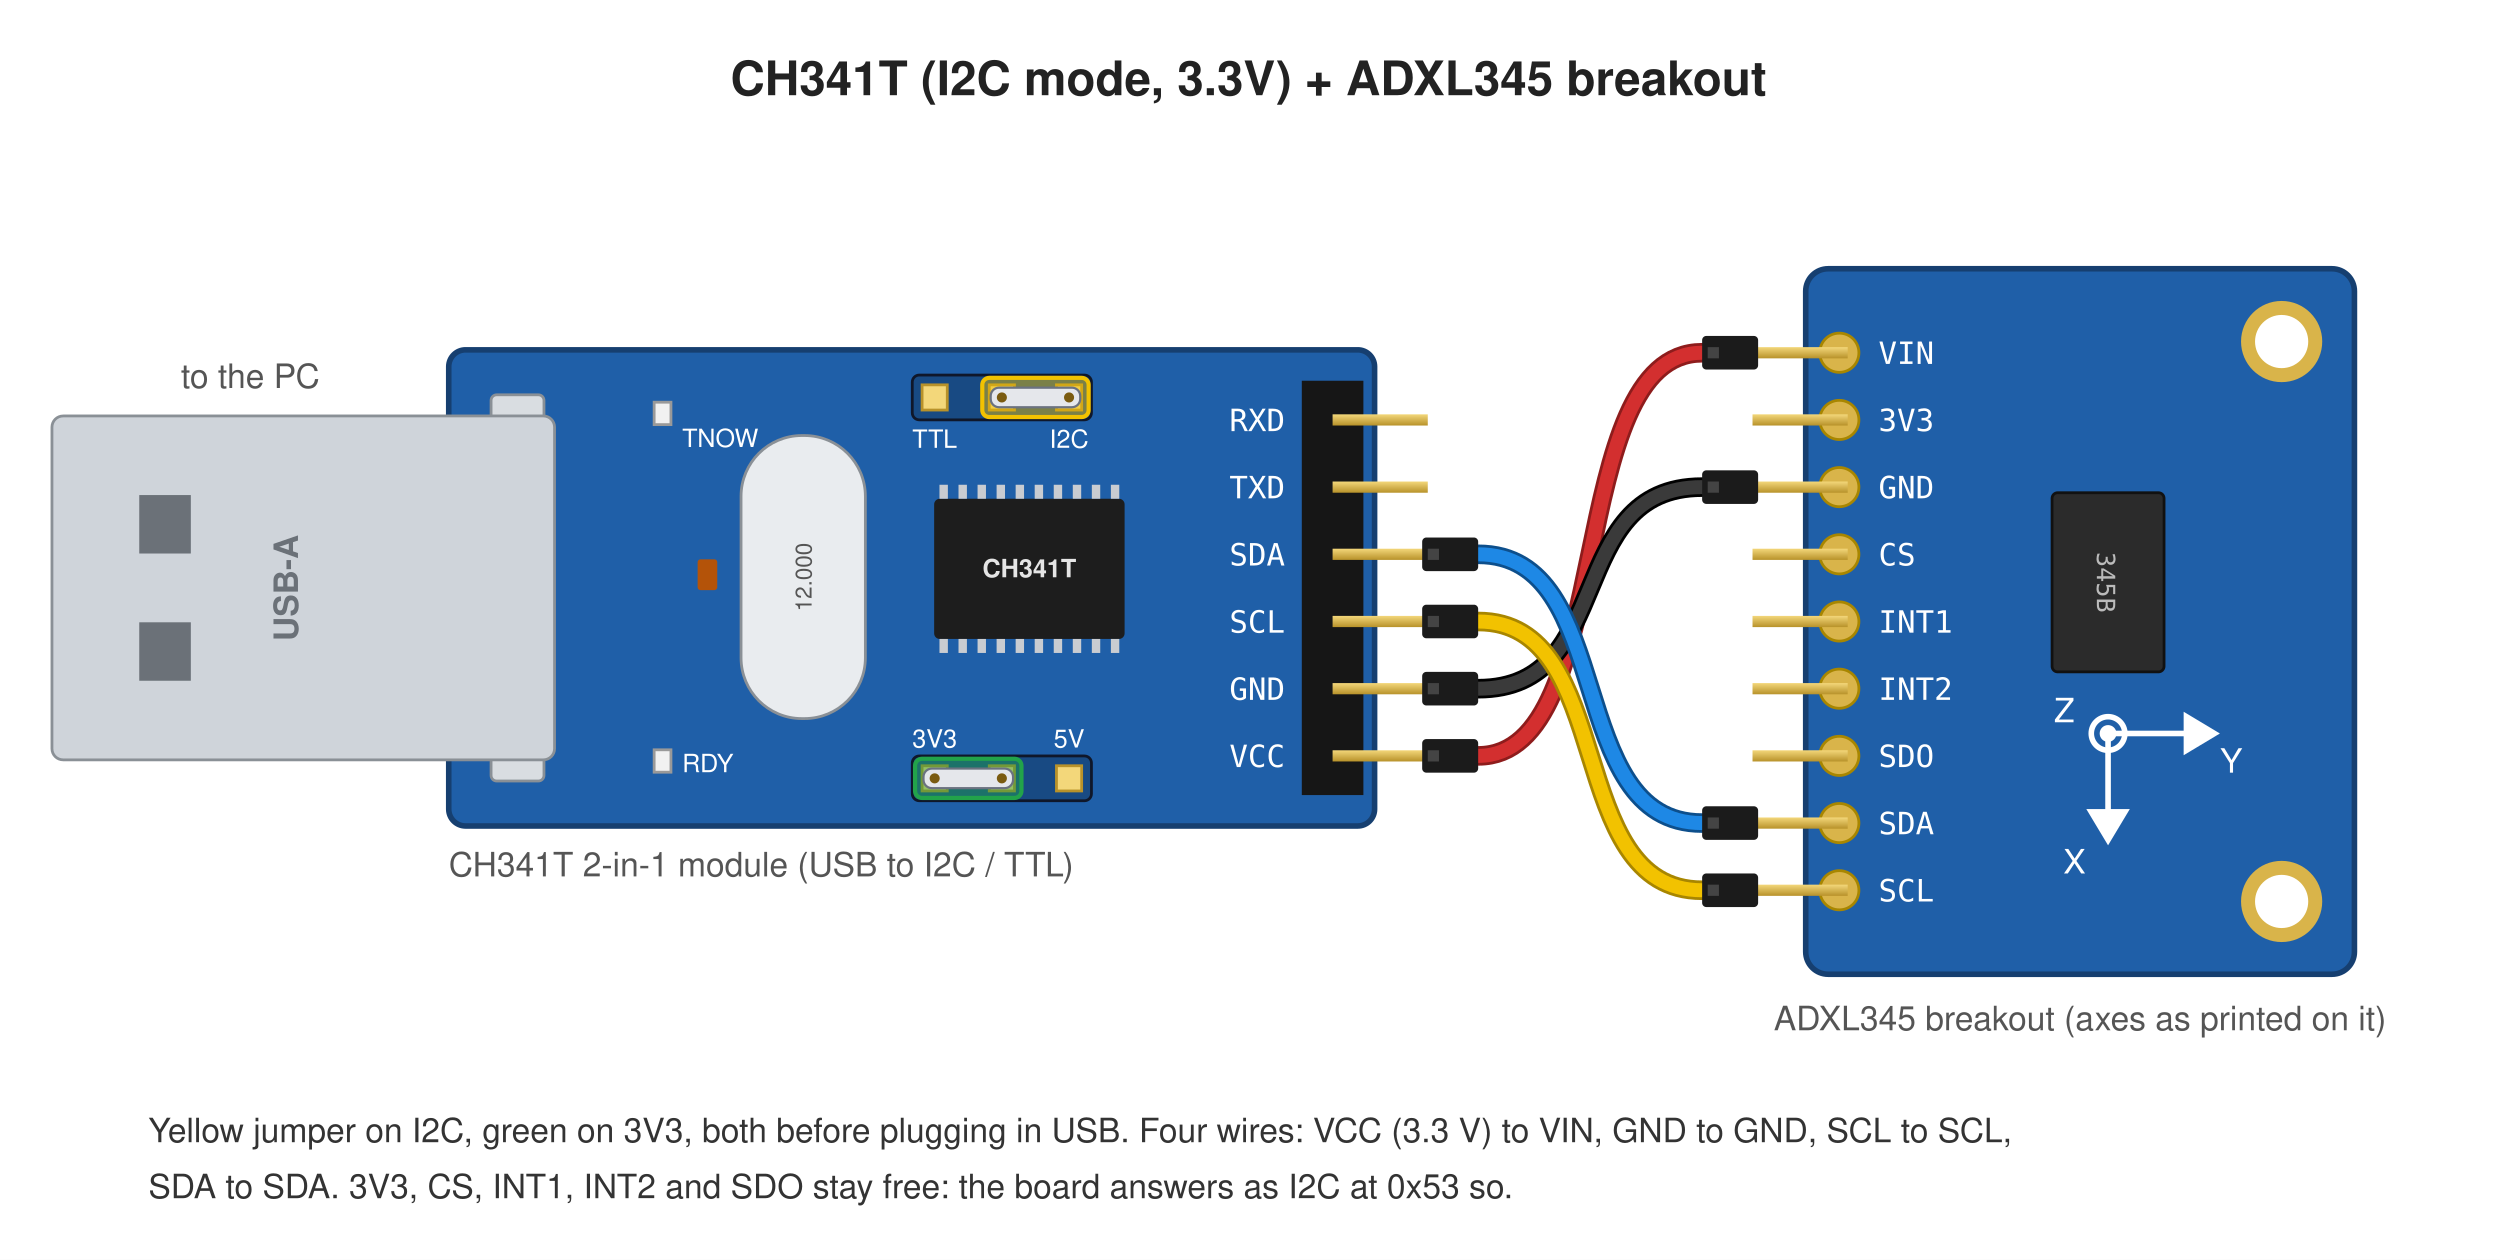
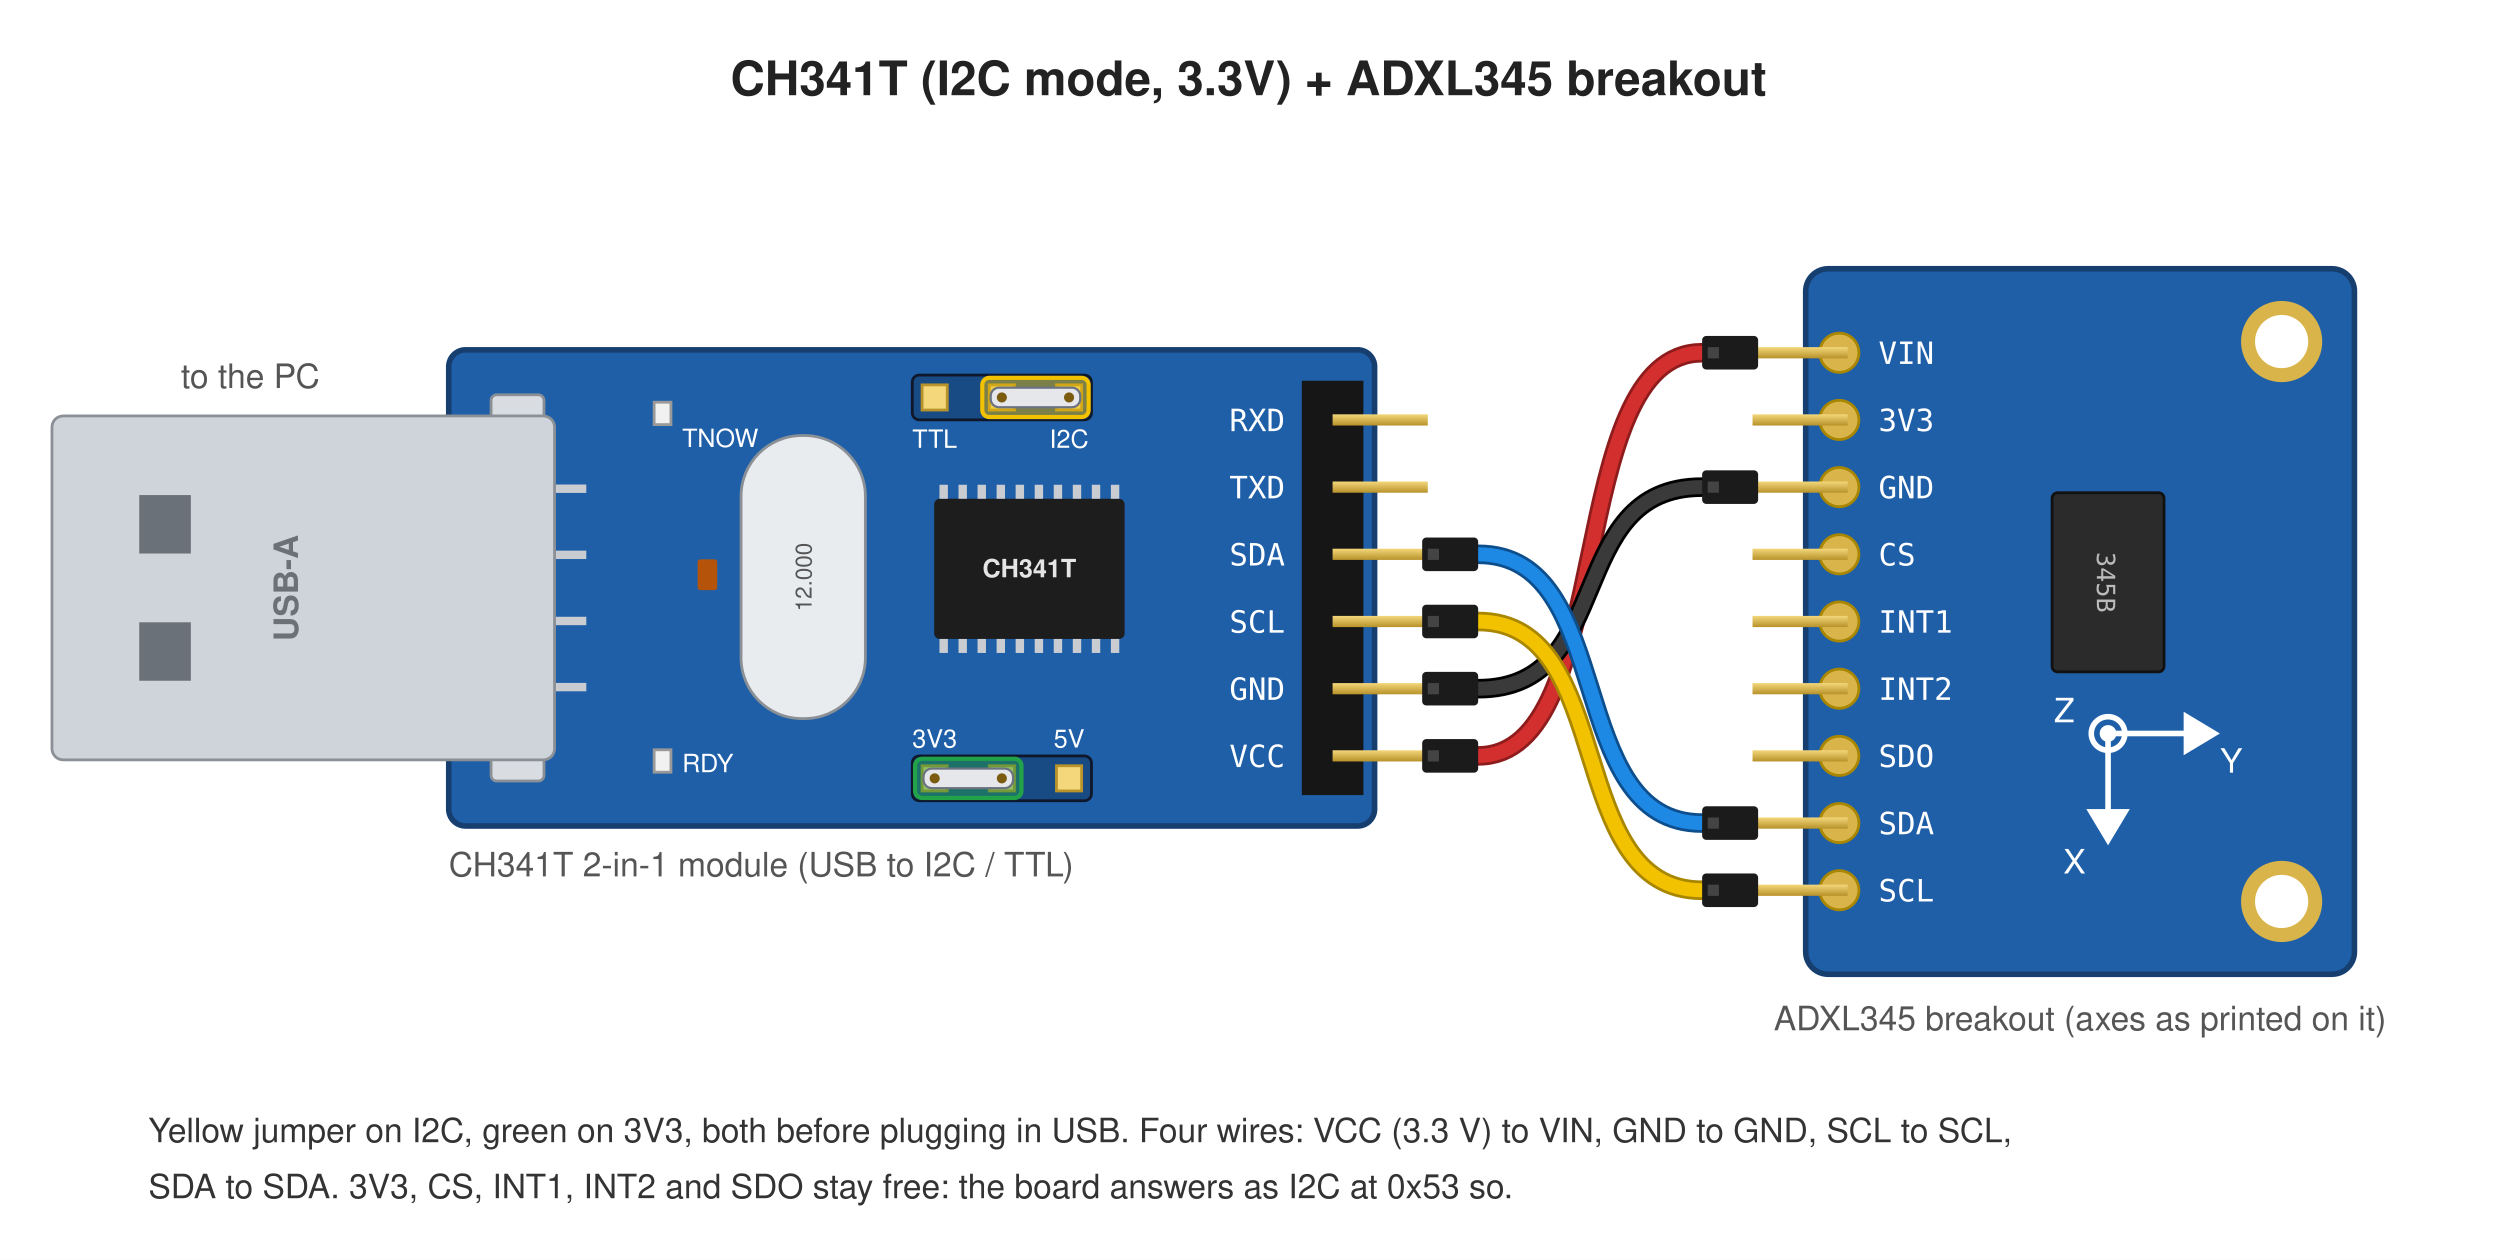
<svg xmlns="http://www.w3.org/2000/svg" viewBox="0 0 893 450" width="893" height="450" font-family="Helvetica, Arial, sans-serif">
  <style>@media (prefers-color-scheme: dark) { .bg { fill-opacity: 0.85 } }</style>
  <defs>
    <linearGradient id="metal" x1="0" y1="0" x2="0" y2="1">
      <stop offset="0" stop-color="#e9ecef" />
      <stop offset="0.5" stop-color="#b8bec5" />
      <stop offset="1" stop-color="#d9dde1" />
    </linearGradient>
    <linearGradient id="pin" x1="0" y1="0" x2="0" y2="1">
      <stop offset="0" stop-color="#f3d77a" />
      <stop offset="1" stop-color="#b8922a" />
    </linearGradient>
    <g id="dupont">
      <rect x="0" y="-6" width="20" height="12" rx="1.5" fill="#1b1b1b" />
      <rect x="2" y="-2" width="4" height="4" fill="#444" />
    </g>
  </defs>
  <rect class="bg" width="893" height="450" fill="#ffffff" />
  <text x="446" y="34" text-anchor="middle" font-size="17" font-weight="bold" fill="#222">CH341T (I2C mode, 3.3V) + ADXL345 breakout</text>
  <text x="89.425" y="138.583" text-anchor="middle" font-size="12" fill="#555">to the PC</text>
  <rect x="160.291" y="124.961" width="330.709" height="170.079" rx="6" fill="#1f5fa8" stroke="#163f70" stroke-width="2" />
  <rect x="175.409" y="141.024" width="18.898" height="9.449" rx="2" fill="#d9dde1" stroke="#8a9096" />
  <rect x="175.409" y="269.528" width="18.898" height="9.449" rx="2" fill="#d9dde1" stroke="#8a9096" />
+   <rect x="196.087" y="173.067" width="13.339" height="3" fill="#c9ccd1" />
+   <rect x="196.087" y="196.689" width="13.339" height="3" fill="#c9ccd1" />
+   <rect x="196.087" y="220.311" width="13.339" height="3" fill="#c9ccd1" />
+   <rect x="196.087" y="243.933" width="13.339" height="3" fill="#c9ccd1" />
  <rect x="18.559" y="148.583" width="179.528" height="122.835" rx="4" fill="#cfd4da" stroke="#8a9096" />
  <rect x="49.74" y="176.835" width="18.425" height="20.882" fill="#6b7178" />
  <rect x="49.74" y="222.283" width="18.425" height="20.882" fill="#6b7178" />
  <text transform="translate(106.4331 210.0) rotate(-90)" text-anchor="middle" font-size="12" font-weight="bold" fill="#6b7178">USB-A</text>
  <text x="160.291" y="313.039" font-size="12" fill="#555">CH341T 2-in-1 module (USB to I2C / TTL)</text>
  <rect x="465.0" y="136.0" width="22" height="148.0" fill="#161616" />
  <g fill="url(#pin)">
    <rect x="476.0" y="148.0" width="34.0" height="4" />
    <rect x="476.0" y="172.0" width="34.0" height="4" />
    <rect x="476.0" y="196.0" width="34.0" height="4" />
    <rect x="476.0" y="220.0" width="34.0" height="4" />
    <rect x="476.0" y="244.0" width="34.0" height="4" />
    <rect x="476.0" y="268.0" width="34.0" height="4" />
  </g>
  <g font-size="11" fill="#fff" font-family="Menlo, Consolas, monospace" text-anchor="end">
    <text x="459.0" y="154.0">RXD</text>
    <text x="459.0" y="178.0">TXD</text>
    <text x="459.0" y="202.0">SDA</text>
    <text x="459.0" y="226.0">SCL</text>
    <text x="459.0" y="250.0">GND</text>
    <text x="459.0" y="274.0">VCC</text>
  </g>
  <rect x="333.677" y="178.157" width="68.031" height="50.079" rx="2" fill="#1d1d1d" />
  <rect x="335.579" y="173.157" width="3" height="5" fill="#c9ccd1" />
  <rect x="335.579" y="228.236" width="3" height="5" fill="#c9ccd1" />
  <rect x="342.382" y="173.157" width="3" height="5" fill="#c9ccd1" />
  <rect x="342.382" y="228.236" width="3" height="5" fill="#c9ccd1" />
  <rect x="349.185" y="173.157" width="3" height="5" fill="#c9ccd1" />
  <rect x="349.185" y="228.236" width="3" height="5" fill="#c9ccd1" />
  <rect x="355.988" y="173.157" width="3" height="5" fill="#c9ccd1" />
  <rect x="355.988" y="228.236" width="3" height="5" fill="#c9ccd1" />
  <rect x="362.791" y="173.157" width="3" height="5" fill="#c9ccd1" />
  <rect x="362.791" y="228.236" width="3" height="5" fill="#c9ccd1" />
  <rect x="369.594" y="173.157" width="3" height="5" fill="#c9ccd1" />
  <rect x="369.594" y="228.236" width="3" height="5" fill="#c9ccd1" />
  <rect x="376.398" y="173.157" width="3" height="5" fill="#c9ccd1" />
  <rect x="376.398" y="228.236" width="3" height="5" fill="#c9ccd1" />
  <rect x="383.201" y="173.157" width="3" height="5" fill="#c9ccd1" />
  <rect x="383.201" y="228.236" width="3" height="5" fill="#c9ccd1" />
  <rect x="390.004" y="173.157" width="3" height="5" fill="#c9ccd1" />
  <rect x="390.004" y="228.236" width="3" height="5" fill="#c9ccd1" />
  <rect x="396.807" y="173.157" width="3" height="5" fill="#c9ccd1" />
  <rect x="396.807" y="228.236" width="3" height="5" fill="#c9ccd1" />
  <text x="367.693" y="206.197" text-anchor="middle" font-size="9" font-weight="bold" fill="#e5e5e5">CH341T</text>
  <rect x="264.701" y="155.575" width="44.409" height="101.102" rx="21.732" fill="#e9ecef" stroke="#8a9096" />
  <text transform="translate(289.9055 206.126) rotate(-90)" text-anchor="middle" font-size="8" fill="#555">12.000</text>
  <rect x="249.197" y="199.795" width="7" height="11" rx="1" fill="#b45309" />
  <rect x="325.866" y="133.969" width="64" height="16" rx="2.5" fill="#000" fill-opacity="0.22" stroke="#0f172a" stroke-width="1" />
  <rect x="377.366" y="137.469" width="9" height="9" fill="#f3d77a" stroke="#b8922a" />
  <rect x="353.366" y="137.469" width="9" height="9" fill="#f3d77a" stroke="#b8922a" />
  <rect x="329.366" y="137.469" width="9" height="9" fill="#f3d77a" stroke="#b8922a" />
  <rect x="350.866" y="134.969" width="38" height="14" rx="2.5" fill="#f2c200" fill-opacity="0.45" stroke="#f2c200" stroke-width="1.5" />
  <rect x="353.866" y="138.469" width="32" height="7" rx="3" fill="#e5e7eb" stroke="#6b7280" stroke-width="0.8" />
  <circle cx="357.866" cy="141.969" r="1.8" fill="#7a5b10" />
  <circle cx="381.866" cy="141.969" r="1.8" fill="#7a5b10" />
  <rect x="325.866" y="270.031" width="64" height="16" rx="2.5" fill="#000" fill-opacity="0.22" stroke="#0f172a" stroke-width="1" />
  <rect x="377.366" y="273.531" width="9" height="9" fill="#f3d77a" stroke="#b8922a" />
  <rect x="353.366" y="273.531" width="9" height="9" fill="#f3d77a" stroke="#b8922a" />
  <rect x="329.366" y="273.531" width="9" height="9" fill="#f3d77a" stroke="#b8922a" />
  <rect x="326.866" y="271.031" width="38" height="14" rx="2.5" fill="#22a34a" fill-opacity="0.45" stroke="#22a34a" stroke-width="1.5" />
  <rect x="329.866" y="274.531" width="32" height="7" rx="3" fill="#e5e7eb" stroke="#6b7280" stroke-width="0.8" />
  <circle cx="333.866" cy="278.031" r="1.8" fill="#7a5b10" />
  <circle cx="357.866" cy="278.031" r="1.8" fill="#7a5b10" />
  <text x="381.866" y="159.969" text-anchor="middle" font-size="9" fill="#fff">I2C</text>
  <text x="333.866" y="159.969" text-anchor="middle" font-size="9" fill="#fff">TTL</text>
  <text x="381.866" y="267.031" text-anchor="middle" font-size="9" fill="#fff">5V</text>
  <text x="333.866" y="267.031" text-anchor="middle" font-size="9" fill="#fff">3V3</text>
  <rect x="233.661" y="143.669" width="6" height="8" fill="#f1f1f1" stroke="#999" />
  <text x="243.661" y="159.669" font-size="9" fill="#fff">TNOW</text>
  <rect x="233.661" y="267.827" width="6" height="8" fill="#f1f1f1" stroke="#999" />
  <text x="243.661" y="275.827" font-size="9" fill="#fff">RDY</text>
  <g transform="translate(33 0)">
    <rect x="612" y="96" width="196" height="252" rx="8" fill="#1f5fa8" stroke="#163f70" stroke-width="2" />
    <circle cx="782" cy="122" r="12" fill="#fff" stroke="#d9b44a" stroke-width="5" />
    <circle cx="782" cy="322" r="12" fill="#fff" stroke="#d9b44a" stroke-width="5" />
    <g fill="#d9b44a" stroke="#a88600">
      <circle cx="624" cy="126" r="7" />
      <circle cx="624" cy="150" r="7" />
      <circle cx="624" cy="174" r="7" />
      <circle cx="624" cy="198" r="7" />
      <circle cx="624" cy="222" r="7" />
      <circle cx="624" cy="246" r="7" />
      <circle cx="624" cy="270" r="7" />
      <circle cx="624" cy="294" r="7" />
      <circle cx="624" cy="318" r="7" />
    </g>
    <g fill="url(#pin)">
      <rect x="593" y="124" width="34" height="4" />
      <rect x="593" y="148" width="34" height="4" />
      <rect x="593" y="172" width="34" height="4" />
      <rect x="593" y="196" width="34" height="4" />
      <rect x="593" y="220" width="34" height="4" />
      <rect x="593" y="244" width="34" height="4" />
      <rect x="593" y="268" width="34" height="4" />
      <rect x="593" y="292" width="34" height="4" />
      <rect x="593" y="316" width="34" height="4" />
    </g>
    <g font-size="11" fill="#fff" font-family="Menlo, Consolas, monospace">
      <text x="638" y="130">VIN</text>
      <text x="638" y="154">3V3</text>
      <text x="638" y="178">GND</text>
      <text x="638" y="202">CS</text>
      <text x="638" y="226">INT1</text>
      <text x="638" y="250">INT2</text>
      <text x="638" y="274">SDO</text>
      <text x="638" y="298">SDA</text>
      <text x="638" y="322">SCL</text>
    </g>
    <rect x="700" y="176" width="40" height="64" rx="2" fill="#2b2b2b" stroke="#111" />
    <text x="720" y="212" text-anchor="middle" font-size="9" fill="#bbb" font-family="Menlo, Consolas, monospace" transform="rotate(90 720 208)">345B</text>
    <g stroke="#fff" stroke-width="2" fill="#fff" font-size="12" font-family="Helvetica, Arial, sans-serif">
      <line x1="720" y1="262" x2="720" y2="296" />
      <path d="M714 290 L720 300 L726 290 z" />
      <text x="712" y="312" stroke="none" text-anchor="end">X</text>
      <line x1="720" y1="262" x2="754" y2="262" />
      <path d="M748 256 L758 262 L748 268 z" />
      <text x="760" y="276" stroke="none">Y</text>
      <circle cx="720" cy="262" r="6" fill="none" />
      <circle cx="720" cy="262" r="2" />
      <text x="708" y="258" stroke="none" text-anchor="end">Z</text>
    </g>
    <text x="710" y="368" text-anchor="middle" font-size="12" fill="#555">ADXL345 breakout (axes as printed on it)</text>
    <g stroke-linecap="round" fill="none">
      <path d="M495 270 C 545 270, 525 126, 575 126" stroke="#8e1c1c" stroke-width="7" />
      <path d="M495 270 C 545 270, 525 126, 575 126" stroke="#d32f2f" stroke-width="5" />
      <path d="M495 246 C 545 246, 525 174, 575 174" stroke="#000" stroke-width="7" />
      <path d="M495 246 C 545 246, 525 174, 575 174" stroke="#3a3a3a" stroke-width="5" />
      <path d="M495 222 C 545 222, 525 318, 575 318" stroke="#a88600" stroke-width="7" />
      <path d="M495 222 C 545 222, 525 318, 575 318" stroke="#f2c200" stroke-width="5" />
      <path d="M495 198 C 545 198, 525 294, 575 294" stroke="#0d4f8c" stroke-width="7" />
      <path d="M495 198 C 545 198, 525 294, 575 294" stroke="#1e88e5" stroke-width="5" />
    </g>
    <use href="#dupont" x="475" y="270" />
    <use href="#dupont" x="475" y="246" />
    <use href="#dupont" x="475" y="222" />
    <use href="#dupont" x="475" y="198" />
    <use href="#dupont" x="575" y="126" />
    <use href="#dupont" x="575" y="174" />
    <use href="#dupont" x="575" y="318" />
    <use href="#dupont" x="575" y="294" />
    <g font-size="12" fill="#333">
      <text x="20" y="408">Yellow jumper on I2C, green on 3V3, both before plugging in USB. Four wires: VCC (3.3 V) to VIN, GND to GND, SCL to SCL,</text>
      <text x="20" y="428">SDA to SDA. 3V3, CS, INT1, INT2 and SDO stay free: the board answers as I2C at 0x53 so.</text>
    </g>
  </g>
</svg>
